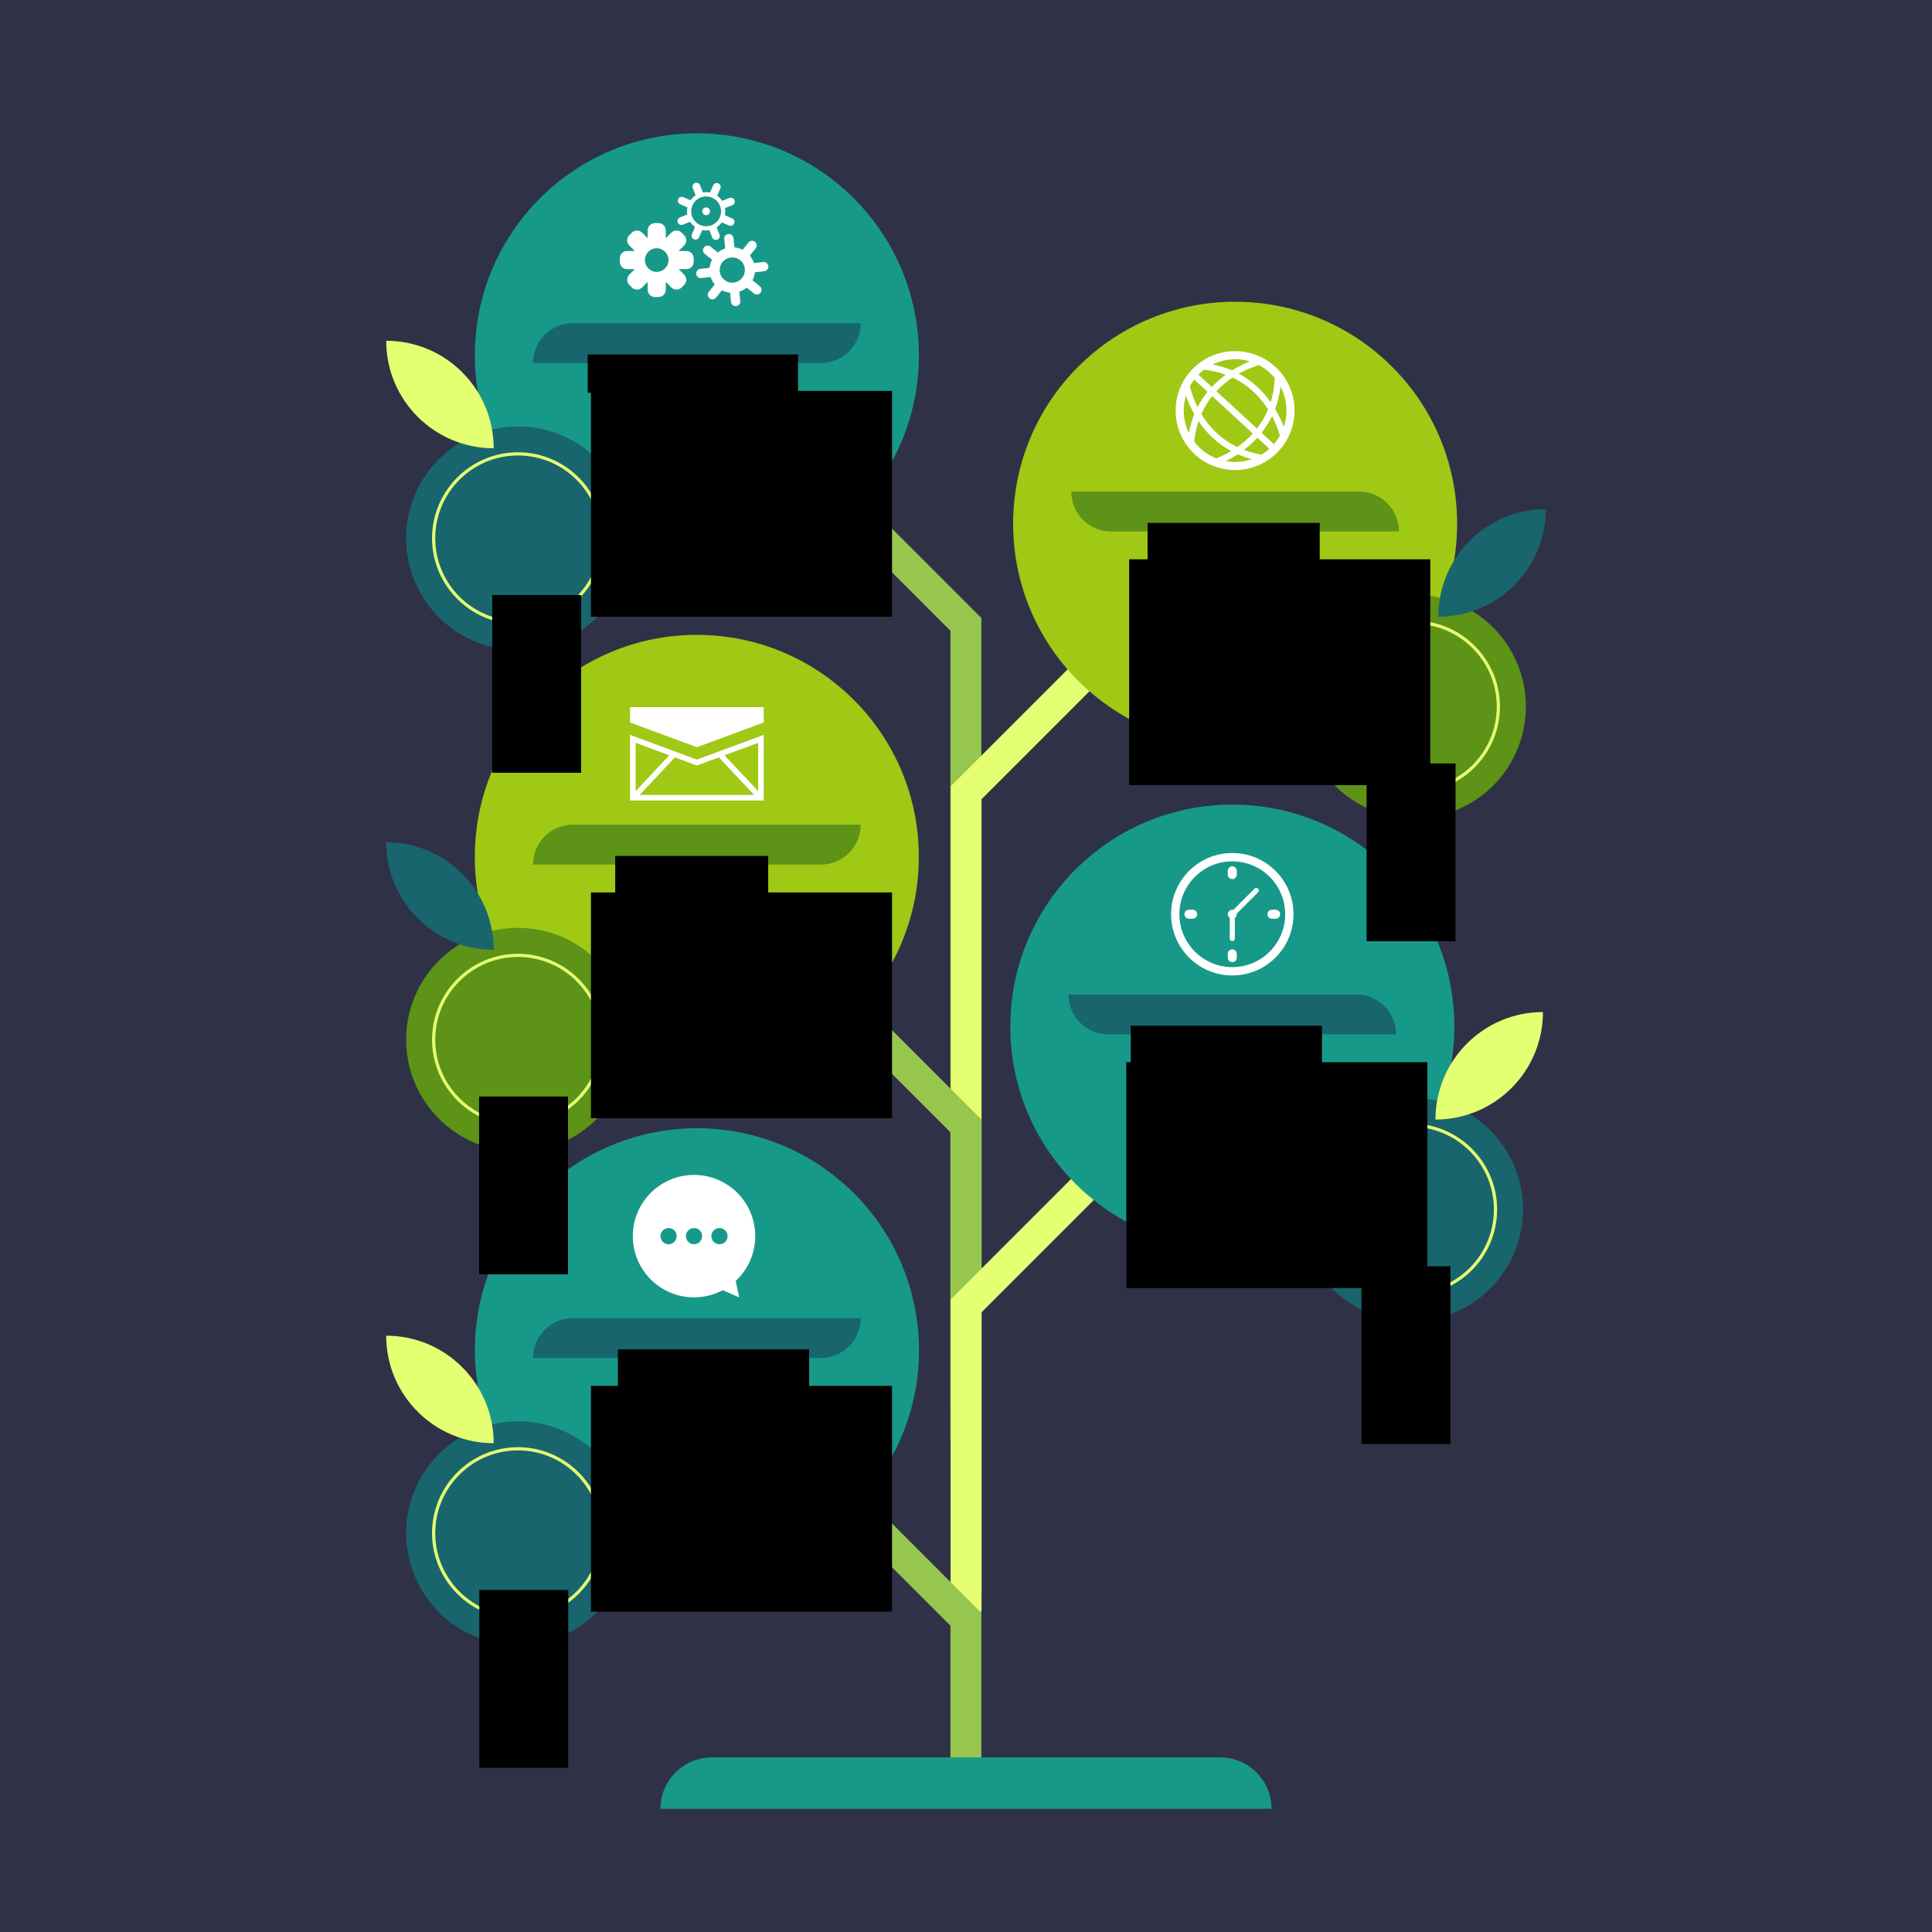
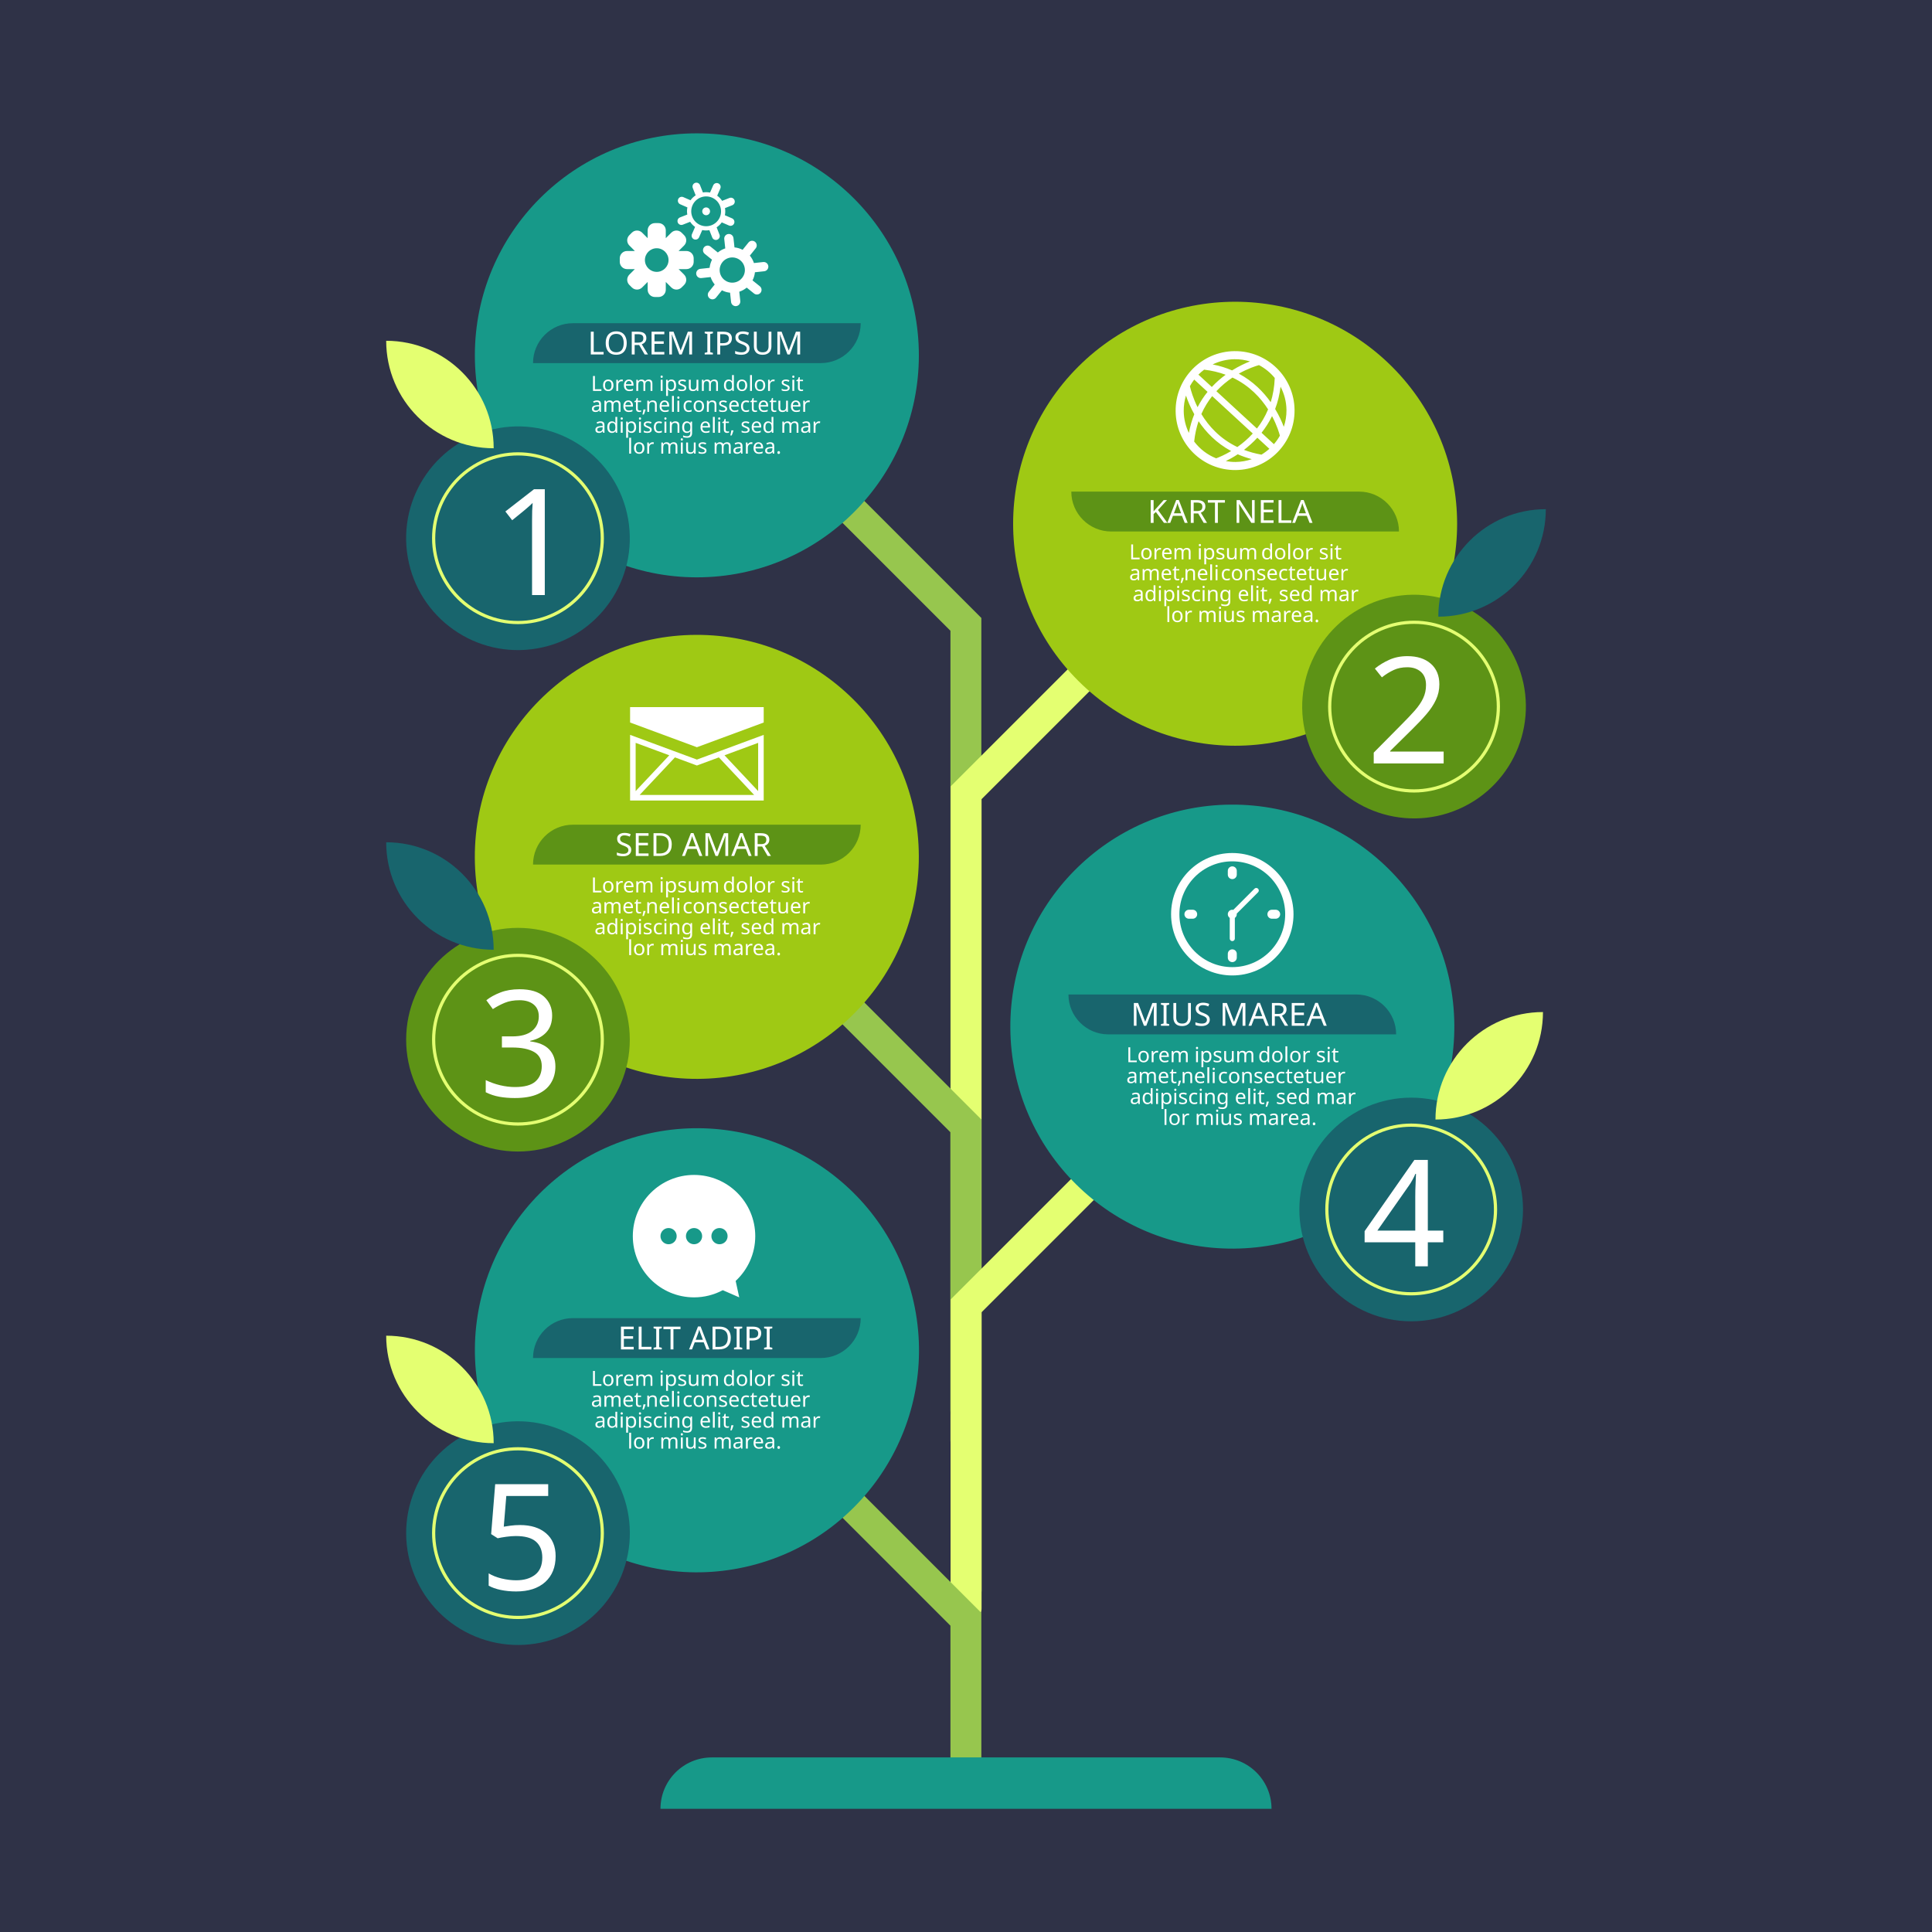
<svg xmlns="http://www.w3.org/2000/svg" version="1.1" x="0px" y="0px" viewBox="0 0 500 500" style="enable-background:new 0 0 500 500;" xml:space="preserve">
  <g id="BACKGROUND">
    <rect style="fill:#2F3247;" width="500" height="500" />
  </g>
  <g id="OBJECTS">
    <g>
      <g>
        <path style="fill:#97C64E;" d="M249.974,376.71c-2.209,0-4-1.791-4-4V163.245l-68.456-68.455c-1.562-1.563-1.562-4.095,0-5.657     c1.563-1.562,4.095-1.562,5.657,0l70.799,70.799V372.71C253.974,374.919,252.183,376.71,249.974,376.71z" />
      </g>
      <g>
        <path style="fill:#E4FF71;" d="M250.026,420.291c-2.209,0-4-1.791-4-4V203.512l70.799-70.799c1.561-1.562,4.096-1.562,5.656,0     c1.563,1.563,1.563,4.095,0,5.657l-68.455,68.455v209.465C254.026,418.5,252.235,420.291,250.026,420.291z" />
      </g>
      <g>
        <path style="fill:#97C64E;" d="M249.974,368.999c-2.209,0-4-1.791-4-4v-71.97l-68.456-68.455c-1.562-1.563-1.562-4.095,0-5.657     c1.563-1.561,4.095-1.561,5.657,0l70.799,70.798v75.284C253.974,367.208,252.183,368.999,249.974,368.999z" />
      </g>
      <g>
        <path style="fill:#E4FF71;" d="M250.026,415.581c-2.209,0-4-1.791-4-4v-75.284l70.799-70.798c1.561-1.563,4.096-1.563,5.656,0     c1.563,1.562,1.563,4.095,0,5.656l-68.455,68.456v71.97C254.026,413.79,252.235,415.581,250.026,415.581z" />
      </g>
      <g>
        <path style="fill:#97C64E;" d="M249.974,464.412c-2.209,0-4-1.791-4-4v-39.685l-68.456-68.456c-1.562-1.561-1.562-4.095,0-5.656     c1.563-1.563,4.095-1.563,5.657,0l70.799,70.798v42.999C253.974,462.621,252.183,464.412,249.974,464.412z" />
      </g>
      <path style="fill:#179989;" d="M329.069,468.116H170.931l0,0c0-7.344,5.953-13.297,13.297-13.297h131.543    C323.115,454.819,329.069,460.772,329.069,468.116L329.069,468.116z" />
    </g>
    <g>
      <ellipse transform="matrix(0.7071 -0.7071 0.7071 0.7071 -2.2186 265.7282)" style="fill:#9FC914;" cx="319.653" cy="135.542" rx="57.454" ry="57.454" />
      <path style="fill:#5D9316;" d="M362.054,137.55h-74.479c-5.701,0-10.323-4.622-10.323-10.323l0,0h74.479    C357.432,127.227,362.054,131.849,362.054,137.55L362.054,137.55z" />
      <ellipse transform="matrix(0.916 -0.4012 0.4012 0.916 -42.6228 162.1734)" style="fill:#5D9316;" cx="365.949" cy="182.867" rx="28.94" ry="28.94" />
      <g>
        <path style="fill:#E4FF71;" d="M365.949,205.104c-12.261,0-22.236-9.975-22.236-22.236c0-12.261,9.975-22.236,22.236-22.236     c12.261,0,22.236,9.975,22.236,22.236C388.185,195.128,378.21,205.104,365.949,205.104z M365.949,161.456     c-11.806,0-21.411,9.605-21.411,21.411c0,11.806,9.605,21.411,21.411,21.411c11.806,0,21.411-9.605,21.411-21.411     C387.361,171.061,377.755,161.456,365.949,161.456z" />
      </g>
      <path style="fill:#18656D;" d="M372.236,159.594L372.236,159.594c15.364,0,27.819-12.455,27.819-27.819v0    C384.691,131.774,372.236,144.23,372.236,159.594z" />
    </g>
    <path style="fill:#FFFFFF;" d="M319.487,90.872c-8.499,0.086-15.318,7.044-15.233,15.543c0.086,8.498,7.044,15.318,15.543,15.233   c8.499-0.086,15.319-7.045,15.233-15.543C334.945,97.606,327.986,90.786,319.487,90.872z M332.938,106.126   c0.015,1.519-0.237,2.975-0.692,4.339c-0.453-1.207-1.172-2.843-2.241-4.624c0.659-1.728,1.147-3.643,1.404-5.756   C332.359,101.894,332.916,103.943,332.938,106.126z M329.904,97.815c-0.091,2.32-0.462,4.408-1.044,6.273   c-1.877-2.649-4.541-5.395-8.256-7.388c2.36-1.328,4.371-1.976,5.219-2.213C327.397,95.315,328.782,96.452,329.904,97.815z    M325.398,113.281l3.114,2.868c-0.633,0.568-1.319,1.074-2.052,1.514c-1.644-0.294-3.144-0.716-4.517-1.239   C323.094,115.546,324.273,114.509,325.398,113.281z M320.221,115.694c-4.524-2.166-7.443-5.454-9.31-8.54   c0.782-1.768,1.74-3.306,2.797-4.639l10.507,9.677C322.916,113.62,321.534,114.773,320.221,115.694z M313.617,100.148l-3.47-3.196   c0.457-0.467,0.959-0.888,1.48-1.284c2.056,0.244,3.906,0.701,5.57,1.315C315.991,97.864,314.772,98.913,313.617,100.148z    M312.514,101.415c-0.949,1.169-1.825,2.486-2.584,3.964c-1.149-2.301-1.726-4.322-1.985-5.434c0.326-0.602,0.703-1.17,1.115-1.712   L312.514,101.415z M314.801,101.239c1.338-1.442,2.771-2.601,4.157-3.527c4.427,2.086,7.344,5.299,9.224,8.235   c-0.787,1.897-1.784,3.54-2.888,4.955L314.801,101.239z M323.49,93.53c-1.248,0.49-2.877,1.239-4.629,2.331   c-1.517-0.657-3.189-1.187-5.028-1.547c1.718-0.838,3.637-1.329,5.675-1.35C320.894,92.951,322.231,93.15,323.49,93.53z    M306.927,102.372c0.457,1.353,1.146,3.038,2.155,4.831c-0.599,1.466-1.073,3.079-1.4,4.836c-0.828-1.71-1.314-3.618-1.334-5.644   C306.333,104.994,306.539,103.644,306.927,102.372z M309.049,114.272c0.209-1.929,0.601-3.684,1.138-5.271   c1.881,2.805,4.587,5.659,8.433,7.732c-1.686,1.005-3.112,1.598-3.88,1.883C312.466,117.712,310.507,116.195,309.049,114.272z    M317.243,119.334c0.89-0.437,1.95-1.021,3.086-1.767c1.122,0.492,2.333,0.916,3.634,1.261c-1.315,0.452-2.72,0.713-4.186,0.728   C318.91,119.564,318.065,119.484,317.243,119.334z M329.688,114.95l-3.204-2.951c1.006-1.263,1.934-2.694,2.718-4.308   c1.328,2.487,1.893,4.514,2.032,5.065C330.793,113.54,330.274,114.273,329.688,114.95z" />
    <g>
      <circle style="fill:#179989;" cx="180.347" cy="91.961" r="57.454" />
      <path style="fill:#18656D;" d="M137.946,93.969h74.479c5.701,0,10.323-4.622,10.323-10.323l0,0h-74.479    C142.568,83.646,137.946,88.267,137.946,93.969L137.946,93.969z" />
      <ellipse transform="matrix(0.9851 -0.1722 0.1722 0.9851 -21.9883 25.1719)" style="fill:#18656D;" cx="134.051" cy="139.286" rx="28.94" ry="28.94" />
      <g>
        <path style="fill:#E4FF71;" d="M111.815,139.286c0-12.261,9.975-22.236,22.236-22.236c12.261,0,22.236,9.975,22.236,22.236     c0,12.261-9.975,22.236-22.236,22.236C121.79,161.522,111.815,151.547,111.815,139.286z M112.64,139.286     c0,11.806,9.605,21.411,21.411,21.411c11.806,0,21.411-9.605,21.411-21.411c0-11.806-9.605-21.411-21.411-21.411     C122.245,117.875,112.64,127.48,112.64,139.286z" />
      </g>
      <path style="fill:#E4FF71;" d="M127.764,116.012L127.764,116.012c-15.364,0-27.819-12.455-27.819-27.819v0    C115.309,88.193,127.764,100.648,127.764,116.012z" />
    </g>
    <g>
      <ellipse transform="matrix(1 -0.0034 0.0034 1 -0.7639 0.6235)" style="fill:#9FC914;" cx="180.347" cy="221.746" rx="57.454" ry="57.454" />
      <path style="fill:#5D9316;" d="M137.946,223.753h74.479c5.701,0,10.323-4.622,10.323-10.323l0,0h-74.479    C142.568,213.43,137.946,218.052,137.946,223.753L137.946,223.753z" />
      <circle style="fill:#5D9316;" cx="134.051" cy="269.071" r="28.94" />
      <g>
        <path style="fill:#E4FF71;" d="M111.815,269.071c0-12.261,9.975-22.236,22.236-22.236c12.261,0,22.236,9.975,22.236,22.236     c0,12.261-9.975,22.236-22.236,22.236C121.79,291.307,111.815,281.332,111.815,269.071z M112.64,269.071     c0,11.806,9.605,21.411,21.411,21.411c11.806,0,21.411-9.605,21.411-21.411c0-11.806-9.605-21.411-21.411-21.411     C122.245,247.66,112.64,257.264,112.64,269.071z" />
      </g>
      <path style="fill:#18656D;" d="M127.764,245.797L127.764,245.797c-15.364,0-27.819-12.455-27.819-27.819v0    C115.309,217.978,127.764,230.433,127.764,245.797z" />
    </g>
    <g>
      <g>
        <ellipse transform="matrix(0.9705 -0.2413 0.2413 0.9705 -78.9782 53.8318)" style="fill:#179989;" cx="180.347" cy="349.444" rx="57.454" ry="57.454" />
      </g>
      <path style="fill:#18656D;" d="M137.946,351.452h74.479c5.701,0,10.323-4.622,10.323-10.323l0,0h-74.479    C142.568,341.129,137.946,345.75,137.946,351.452L137.946,351.452z" />
      <ellipse transform="matrix(0.3827 -0.9239 0.9239 0.3827 -283.8153 368.7787)" style="fill:#18656D;" cx="134.051" cy="396.769" rx="28.94" ry="28.94" />
      <g>
        <path style="fill:#E4FF71;" d="M111.815,396.769c0-12.261,9.975-22.236,22.236-22.236c12.261,0,22.236,9.975,22.236,22.236     c0,12.261-9.975,22.236-22.236,22.236C121.79,419.005,111.815,409.03,111.815,396.769z M112.64,396.769     c0,11.806,9.605,21.411,21.411,21.411c11.806,0,21.411-9.605,21.411-21.411c0-11.806-9.605-21.411-21.411-21.411     C122.245,375.358,112.64,384.963,112.64,396.769z" />
      </g>
      <path style="fill:#E4FF71;" d="M127.764,373.495L127.764,373.495c-15.364,0-27.819-12.455-27.819-27.819v0    C115.309,345.676,127.764,358.131,127.764,373.495z" />
    </g>
    <g>
      <polygon style="fill:#FFFFFF;" points="163.067,183.005 163.067,186.985 180.357,193.38 197.647,186.985 197.647,183.005   " />
      <path style="fill:#FFFFFF;" d="M184.97,194.872L184.97,194.872l-4.613,1.706l-4.612-1.706l0,0l-1.466-0.542l0,0l-11.212-4.147    v16.082v0.902h1.128h32.324h1.128v-0.902v-16.082l-11.333,4.192L184.97,194.872z M164.506,192.249l8.703,3.219l-8.703,9.265    V192.249z M165.547,205.728l9.128-9.717l5.183,1.917l0.499,0.185l0.499-0.185l5.183-1.917l9.128,9.717H165.547z M196.208,204.733    l-8.703-9.265l8.703-3.219V204.733z" />
    </g>
    <path style="fill:#FFFFFF;" d="M163.773,319.913c0,8.75,7.093,15.843,15.843,15.843c2.689,0,5.219-0.675,7.438-1.857l4.259,1.857   l-0.923-4.25c3.111-2.893,5.069-7.009,5.069-11.593c0-8.75-7.093-15.843-15.843-15.843   C170.866,304.07,163.773,311.163,163.773,319.913z M184.108,319.913c0-1.158,0.939-2.097,2.097-2.097   c1.158,0,2.097,0.939,2.097,2.097c0,1.158-0.939,2.097-2.097,2.097C185.048,322.01,184.108,321.071,184.108,319.913z    M177.519,319.913c0-1.158,0.939-2.097,2.097-2.097c1.158,0,2.097,0.939,2.097,2.097c0,1.158-0.939,2.097-2.097,2.097   C178.458,322.01,177.519,321.071,177.519,319.913z M170.93,319.913c0-1.158,0.939-2.097,2.097-2.097   c1.158,0,2.097,0.939,2.097,2.097c0,1.158-0.939,2.097-2.097,2.097C171.868,322.01,170.93,321.071,170.93,319.913z" />
    <g>
      <path style="fill:#FFFFFF;" d="M177.64,64.958h-2.019l1.427-1.427c0.736-0.736,0.736-1.928,0-2.664l-0.652-0.652    c-0.735-0.736-1.928-0.736-2.664,0l-1.427,1.427v-2.019c0-1.04-0.843-1.884-1.884-1.884h-0.923c-1.04,0-1.884,0.844-1.884,1.884    v2.019l-1.427-1.427c-0.736-0.736-1.928-0.736-2.664,0l-0.652,0.652c-0.735,0.736-0.735,1.928,0,2.664l1.427,1.427h-2.018    c-1.04,0-1.884,0.843-1.884,1.884v0.922c0,1.04,0.843,1.884,1.884,1.884h2.019l-1.427,1.427c-0.735,0.735-0.735,1.928,0,2.664    l0.652,0.652c0.736,0.736,1.928,0.736,2.664,0l1.427-1.427v2.018c0,1.041,0.843,1.884,1.884,1.884h0.923    c1.04,0,1.884-0.843,1.884-1.884v-2.018l1.427,1.427c0.736,0.736,1.928,0.736,2.664,0l0.652-0.652    c0.736-0.736,0.736-1.929,0-2.664l-1.427-1.427h2.019c1.04,0,1.883-0.843,1.883-1.884v-0.922    C179.523,65.801,178.68,64.958,177.64,64.958z M173.017,67.303c0,1.688-1.369,3.057-3.057,3.057c-1.688,0-3.057-1.369-3.057-3.057    s1.369-3.057,3.057-3.057C171.648,64.245,173.017,65.614,173.017,67.303z" />
      <path style="fill:#FFFFFF;" d="M197.521,67.814l-2.403,0.261c-0.231-0.715-0.597-1.362-1.059-1.923l1.519-1.889    c0.416-0.516,0.334-1.272-0.183-1.687c-0.517-0.415-1.272-0.333-1.687,0.183l-1.52,1.888c-0.647-0.331-1.357-0.55-2.105-0.622    l-0.26-2.404c-0.072-0.659-0.663-1.135-1.322-1.064c-0.659,0.071-1.135,0.663-1.064,1.322l0.26,2.404    c-0.715,0.231-1.362,0.597-1.923,1.059l-1.889-1.519c-0.516-0.416-1.272-0.334-1.687,0.182c-0.415,0.517-0.333,1.272,0.183,1.687    l1.889,1.52c-0.331,0.647-0.55,1.357-0.622,2.105l-2.403,0.261c-0.659,0.071-1.135,0.663-1.064,1.322    c0.071,0.659,0.663,1.135,1.322,1.064l2.403-0.26c0.231,0.715,0.597,1.362,1.059,1.923l-1.519,1.889    c-0.415,0.517-0.334,1.272,0.183,1.687c0.517,0.416,1.272,0.334,1.687-0.183l1.519-1.889c0.647,0.331,1.357,0.55,2.105,0.622    l0.26,2.404c0.072,0.658,0.663,1.135,1.322,1.063c0.659-0.071,1.135-0.663,1.064-1.322l-0.26-2.403    c0.715-0.231,1.362-0.597,1.923-1.059l1.889,1.519c0.516,0.415,1.271,0.333,1.687-0.183c0.415-0.517,0.333-1.272-0.183-1.687    l-1.889-1.519c0.331-0.647,0.55-1.357,0.622-2.105l2.403-0.26c0.659-0.072,1.135-0.664,1.064-1.322    C198.771,68.218,198.18,67.743,197.521,67.814z M189.864,73.134c-1.792,0.194-3.403-1.101-3.597-2.893    c-0.194-1.792,1.101-3.403,2.893-3.597c1.792-0.194,3.403,1.101,3.597,2.894C192.951,71.329,191.656,72.94,189.864,73.134z" />
      <path style="fill:#FFFFFF;" d="M182.346,55.615c0.511,0.222,1.105-0.011,1.328-0.522c0.222-0.511-0.012-1.105-0.522-1.327    c-0.511-0.222-1.105,0.011-1.328,0.522C181.601,54.798,181.835,55.393,182.346,55.615z" />
      <path style="fill:#FFFFFF;" d="M180.926,61.402l0.812-1.863c0.618,0.13,1.243,0.132,1.845,0.028l0.746,1.896    c0.204,0.519,0.79,0.774,1.308,0.57c0.519-0.204,0.773-0.789,0.57-1.308l-0.746-1.897c0.511-0.334,0.967-0.762,1.332-1.278    l1.864,0.811c0.511,0.223,1.105-0.011,1.327-0.522c0.223-0.511-0.011-1.105-0.522-1.328l-1.864-0.812    c0.13-0.618,0.132-1.243,0.028-1.845l1.896-0.746c0.518-0.204,0.773-0.789,0.569-1.308c-0.204-0.519-0.789-0.774-1.308-0.569    l-1.897,0.746c-0.334-0.512-0.762-0.967-1.278-1.332l0.812-1.863c0.222-0.511-0.011-1.105-0.522-1.328    c-0.511-0.223-1.105,0.011-1.328,0.522l-0.812,1.863c-0.618-0.13-1.243-0.132-1.845-0.028l-0.746-1.896    c-0.204-0.519-0.79-0.774-1.308-0.57c-0.519,0.204-0.773,0.79-0.57,1.308l0.746,1.896c-0.511,0.334-0.967,0.762-1.332,1.278    l-1.863-0.812c-0.511-0.222-1.105,0.011-1.327,0.522c-0.223,0.511,0.011,1.105,0.522,1.328l1.863,0.812    c-0.13,0.618-0.132,1.243-0.028,1.846l-1.897,0.746c-0.518,0.204-0.773,0.789-0.57,1.308c0.204,0.519,0.789,0.774,1.308,0.57    l1.897-0.746c0.334,0.511,0.762,0.967,1.278,1.332l-0.812,1.863c-0.222,0.511,0.011,1.105,0.522,1.328    C180.109,62.147,180.703,61.913,180.926,61.402z M179.212,53.15c0.851-1.953,3.124-2.847,5.077-1.996    c1.953,0.851,2.847,3.123,1.996,5.077c-0.851,1.953-3.124,2.847-5.077,1.996C179.255,57.376,178.362,55.103,179.212,53.15z" />
    </g>
    <g>
      <ellipse transform="matrix(1 -0.0065 0.0065 1 -1.717 2.0747)" style="fill:#179989;" cx="318.917" cy="265.686" rx="57.454" ry="57.454" />
      <g>
        <path style="fill:#FFFFFF;" d="M318.917,220.76c-8.75,0-15.843,7.093-15.843,15.843c0,8.75,7.093,15.843,15.843,15.843     c8.75,0,15.843-7.093,15.843-15.843C334.76,227.853,327.667,220.76,318.917,220.76z M318.917,250.292     c-7.56,0-13.688-6.129-13.688-13.689c0-7.56,6.129-13.689,13.688-13.689c7.561,0,13.689,6.128,13.689,13.689     C332.606,244.163,326.478,250.292,318.917,250.292z" />
        <path style="fill:#FFFFFF;" d="M318.917,227.515L318.917,227.515c0.642,0,1.162-0.52,1.162-1.162v-0.977     c0-0.642-0.52-1.162-1.162-1.162h0c-0.642,0-1.162,0.52-1.162,1.162v0.977C317.755,226.995,318.276,227.515,318.917,227.515z" />
        <path style="fill:#FFFFFF;" d="M318.917,245.691L318.917,245.691c-0.642,0-1.162,0.52-1.162,1.162v0.977     c0,0.642,0.52,1.162,1.162,1.162h0c0.642,0,1.162-0.52,1.162-1.162v-0.977C320.079,246.211,319.559,245.691,318.917,245.691z" />
        <path style="fill:#FFFFFF;" d="M330.143,235.441h-0.977c-0.642,0-1.162,0.52-1.162,1.162v0c0,0.642,0.52,1.162,1.162,1.162h0.977     c0.642,0,1.162-0.52,1.162-1.162v0C331.305,235.961,330.785,235.441,330.143,235.441z" />
        <path style="fill:#FFFFFF;" d="M308.668,235.441h-0.977c-0.642,0-1.162,0.52-1.162,1.162v0c0,0.642,0.52,1.162,1.162,1.162h0.977     c0.642,0,1.162-0.52,1.162-1.162v0C309.829,235.961,309.31,235.441,308.668,235.441z" />
        <path style="fill:#FFFFFF;" d="M324.655,229.995l-5.478,5.478c-0.084-0.019-0.17-0.032-0.26-0.032     c-0.642,0-1.162,0.52-1.162,1.162c0,0.397,0.2,0.746,0.503,0.956v5.343c0,0.362,0.296,0.659,0.659,0.659h0     c0.362,0,0.658-0.296,0.658-0.659v-5.343c0.304-0.21,0.503-0.559,0.503-0.956c0-0.053-0.009-0.103-0.015-0.154l5.523-5.523     c0.256-0.256,0.256-0.675,0-0.931C325.331,229.738,324.911,229.738,324.655,229.995z" />
      </g>
      <path style="fill:#18656D;" d="M361.318,267.694h-74.479c-5.701,0-10.323-4.622-10.323-10.323l0,0h74.479    C356.696,257.371,361.318,261.992,361.318,267.694L361.318,267.694z" />
      <circle style="fill:#18656D;" cx="365.214" cy="313.011" r="28.94" />
      <g>
        <path style="fill:#E4FF71;" d="M365.214,335.247c-12.261,0-22.236-9.975-22.236-22.236c0-12.261,9.975-22.236,22.236-22.236     c12.261,0,22.236,9.975,22.236,22.236C387.45,325.272,377.475,335.247,365.214,335.247z M365.214,291.6     c-11.806,0-21.411,9.605-21.411,21.411c0,11.806,9.605,21.411,21.411,21.411c11.806,0,21.411-9.605,21.411-21.411     C386.625,301.205,377.02,291.6,365.214,291.6z" />
      </g>
      <path style="fill:#E4FF71;" d="M371.5,289.737L371.5,289.737c15.364,0,27.819-12.455,27.819-27.819v0    C383.955,261.918,371.5,274.373,371.5,289.737z" />
    </g>
  </g>
  <g id="TEXTS">
    <g>
-       <rect x="297.0" y="135.32" width="44.54" height="9.9" fill="black" id="combined3" />
+       <text transform="matrix(1 0 0 1 297.0013 135.3181)" style="fill:#FFFFFF; font-family:'Lato-Black'; font-size:8.248px;">KART NELA</text>
      <rect x="292.227" y="140.766" style="fill:none;" width="54.832" height="22.125" />
-       <rect x="292.23" y="144.75" width="77.92" height="58.44" fill="black" id="combined4" />
+       <text transform="matrix(1 0 0 1 292.226 144.7536)">
+         <tspan x="0" y="0" style="fill:#FFFFFF; font-family:'Lato-Regular'; font-size:5.411px;">Lorem</tspan>
+         <tspan x="15.248" y="0" style="fill:#FFFFFF; font-family:'Lato-Regular'; font-size:5.411px; letter-spacing:1;"> </tspan>
+         <tspan x="17.599" y="0" style="fill:#FFFFFF; font-family:'Lato-Regular'; font-size:5.411px;">ipsum</tspan>
+         <tspan x="31.771" y="0" style="fill:#FFFFFF; font-family:'Lato-Regular'; font-size:5.411px; letter-spacing:1;"> </tspan>
+         <tspan x="34.12" y="0" style="fill:#FFFFFF; font-family:'Lato-Regular'; font-size:5.411px;">dolor</tspan>
+         <tspan x="46.728" y="0" style="fill:#FFFFFF; font-family:'Lato-Regular'; font-size:5.411px; letter-spacing:1;"> </tspan>
+         <tspan x="49.078" y="0" style="fill:#FFFFFF; font-family:'Lato-Regular'; font-size:5.411px;">sit </tspan>
+         <tspan x="0" y="5.411" style="fill:#FFFFFF; font-family:'Lato-Regular'; font-size:5.411px;">amet,</tspan>
+         <tspan x="13.187" y="5.411" style="fill:#FFFFFF; font-family:'Lato-Regular'; font-size:5.411px;"> </tspan>
+         <tspan x="14.127" y="5.411" style="fill:#FFFFFF; font-family:'Lato-Regular'; font-size:5.411px;">neli</tspan>
+         <tspan x="22.74" y="5.411" style="fill:#FFFFFF; font-family:'Lato-Regular'; font-size:5.411px;"> </tspan>
+         <tspan x="23.68" y="5.411" style="fill:#FFFFFF; font-family:'Lato-Regular'; font-size:5.411px;">consectetuer </tspan>
+         <tspan x="0.897" y="10.822" style="fill:#FFFFFF; font-family:'Lato-Regular'; font-size:5.411px;">adipiscing elit, sed mar</tspan>
+         <tspan x="9.446" y="16.233" style="fill:#FFFFFF; font-family:'Lato-Regular'; font-size:5.411px;">lor mius marea. </tspan>
+       </text>
    </g>
-     <rect x="353.68" y="197.58" width="23.01" height="46.01" fill="black" id="combined6" />
+     <text transform="matrix(1 0 0 1 353.6771 197.5759)" style="fill:#FFFFFF; font-family:'Outfit-Black'; font-size:38.343px;">2</text>
    <g>
-       <rect x="152.1" y="91.74" width="54.44" height="9.9" fill="black" id="combined1" />
+       <text transform="matrix(1 0 0 1 152.1028 91.7365)" style="fill:#FFFFFF; font-family:'Lato-Black'; font-size:8.248px;">LOREM IPSUM</text>
      <rect x="152.941" y="97.185" style="fill:none;" width="54.832" height="22.125" />
-       <rect x="152.94" y="101.17" width="77.92" height="58.44" fill="black" id="combined2" />
+       <text transform="matrix(1 0 0 1 152.9417 101.1721)">
+         <tspan x="0" y="0" style="fill:#FFFFFF; font-family:'Lato-Regular'; font-size:5.411px;">Lorem</tspan>
+         <tspan x="15.248" y="0" style="fill:#FFFFFF; font-family:'Lato-Regular'; font-size:5.411px; letter-spacing:1;"> </tspan>
+         <tspan x="17.599" y="0" style="fill:#FFFFFF; font-family:'Lato-Regular'; font-size:5.411px;">ipsum</tspan>
+         <tspan x="31.77" y="0" style="fill:#FFFFFF; font-family:'Lato-Regular'; font-size:5.411px; letter-spacing:1;"> </tspan>
+         <tspan x="34.122" y="0" style="fill:#FFFFFF; font-family:'Lato-Regular'; font-size:5.411px;">dolor</tspan>
+         <tspan x="46.729" y="0" style="fill:#FFFFFF; font-family:'Lato-Regular'; font-size:5.411px; letter-spacing:1;"> </tspan>
+         <tspan x="49.08" y="0" style="fill:#FFFFFF; font-family:'Lato-Regular'; font-size:5.411px;">sit </tspan>
+         <tspan x="0" y="5.411" style="fill:#FFFFFF; font-family:'Lato-Regular'; font-size:5.411px;">amet,</tspan>
+         <tspan x="13.186" y="5.411" style="fill:#FFFFFF; font-family:'Lato-Regular'; font-size:5.411px;"> </tspan>
+         <tspan x="14.126" y="5.411" style="fill:#FFFFFF; font-family:'Lato-Regular'; font-size:5.411px;">neli</tspan>
+         <tspan x="22.74" y="5.411" style="fill:#FFFFFF; font-family:'Lato-Regular'; font-size:5.411px;"> </tspan>
+         <tspan x="23.681" y="5.411" style="fill:#FFFFFF; font-family:'Lato-Regular'; font-size:5.411px;">consectetuer </tspan>
+         <tspan x="0.897" y="10.822" style="fill:#FFFFFF; font-family:'Lato-Regular'; font-size:5.411px;">adipiscing elit, sed mar</tspan>
+         <tspan x="9.446" y="16.233" style="fill:#FFFFFF; font-family:'Lato-Regular'; font-size:5.411px;">lor mius marea. </tspan>
+       </text>
    </g>
-     <rect x="127.38" y="153.99" width="23.01" height="46.01" fill="black" id="combined5" />
+     <text transform="matrix(1 0 0 1 127.3821 153.9944)" style="fill:#FFFFFF; font-family:'Outfit-Black'; font-size:38.343px;">1</text>
    <g>
-       <rect x="159.22" y="221.52" width="39.59" height="9.9" fill="black" id="combined7" />
+       <text transform="matrix(1 0 0 1 159.2205 221.522)" style="fill:#FFFFFF; font-family:'Lato-Black'; font-size:8.248px;">SED AMAR</text>
      <rect x="152.941" y="226.969" style="fill:none;" width="54.832" height="22.125" />
-       <rect x="152.94" y="230.96" width="77.92" height="58.44" fill="black" id="combined8" />
+       <text transform="matrix(1 0 0 1 152.9417 230.9571)">
+         <tspan x="0" y="0" style="fill:#FFFFFF; font-family:'Lato-Regular'; font-size:5.411px;">Lorem</tspan>
+         <tspan x="15.248" y="0" style="fill:#FFFFFF; font-family:'Lato-Regular'; font-size:5.411px; letter-spacing:1;"> </tspan>
+         <tspan x="17.599" y="0" style="fill:#FFFFFF; font-family:'Lato-Regular'; font-size:5.411px;">ipsum</tspan>
+         <tspan x="31.77" y="0" style="fill:#FFFFFF; font-family:'Lato-Regular'; font-size:5.411px; letter-spacing:1;"> </tspan>
+         <tspan x="34.122" y="0" style="fill:#FFFFFF; font-family:'Lato-Regular'; font-size:5.411px;">dolor</tspan>
+         <tspan x="46.729" y="0" style="fill:#FFFFFF; font-family:'Lato-Regular'; font-size:5.411px; letter-spacing:1;"> </tspan>
+         <tspan x="49.08" y="0" style="fill:#FFFFFF; font-family:'Lato-Regular'; font-size:5.411px;">sit </tspan>
+         <tspan x="0" y="5.411" style="fill:#FFFFFF; font-family:'Lato-Regular'; font-size:5.411px;">amet,</tspan>
+         <tspan x="13.186" y="5.411" style="fill:#FFFFFF; font-family:'Lato-Regular'; font-size:5.411px;"> </tspan>
+         <tspan x="14.126" y="5.411" style="fill:#FFFFFF; font-family:'Lato-Regular'; font-size:5.411px;">neli</tspan>
+         <tspan x="22.74" y="5.411" style="fill:#FFFFFF; font-family:'Lato-Regular'; font-size:5.411px;"> </tspan>
+         <tspan x="23.681" y="5.411" style="fill:#FFFFFF; font-family:'Lato-Regular'; font-size:5.411px;">consectetuer </tspan>
+         <tspan x="0.897" y="10.822" style="fill:#FFFFFF; font-family:'Lato-Regular'; font-size:5.411px;">adipiscing elit, sed mar</tspan>
+         <tspan x="9.446" y="16.233" style="fill:#FFFFFF; font-family:'Lato-Regular'; font-size:5.411px;">lor mius marea. </tspan>
+       </text>
    </g>
-     <rect x="123.99" y="283.78" width="23.01" height="46.01" fill="black" id="combined11" />
+     <text transform="matrix(1 0 0 1 123.9886 283.7793)" style="fill:#FFFFFF; font-family:'Outfit-Black'; font-size:38.343px;">3</text>
    <g>
-       <rect x="159.91" y="349.22" width="49.49" height="9.9" fill="black" id="combined13" />
+       <text transform="matrix(1 0 0 1 159.9095 349.22)" style="fill:#FFFFFF; font-family:'Lato-Black'; font-size:8.248px;">ELIT ADIPI</text>
      <rect x="152.941" y="354.668" style="fill:none;" width="54.832" height="22.125" />
-       <rect x="152.94" y="358.66" width="77.92" height="58.44" fill="black" id="combined14" />
+       <text transform="matrix(1 0 0 1 152.9417 358.6555)">
+         <tspan x="0" y="0" style="fill:#FFFFFF; font-family:'Lato-Regular'; font-size:5.411px;">Lorem</tspan>
+         <tspan x="15.248" y="0" style="fill:#FFFFFF; font-family:'Lato-Regular'; font-size:5.411px; letter-spacing:1;"> </tspan>
+         <tspan x="17.599" y="0" style="fill:#FFFFFF; font-family:'Lato-Regular'; font-size:5.411px;">ipsum</tspan>
+         <tspan x="31.77" y="0" style="fill:#FFFFFF; font-family:'Lato-Regular'; font-size:5.411px; letter-spacing:1;"> </tspan>
+         <tspan x="34.122" y="0" style="fill:#FFFFFF; font-family:'Lato-Regular'; font-size:5.411px;">dolor</tspan>
+         <tspan x="46.729" y="0" style="fill:#FFFFFF; font-family:'Lato-Regular'; font-size:5.411px; letter-spacing:1;"> </tspan>
+         <tspan x="49.08" y="0" style="fill:#FFFFFF; font-family:'Lato-Regular'; font-size:5.411px;">sit </tspan>
+         <tspan x="0" y="5.411" style="fill:#FFFFFF; font-family:'Lato-Regular'; font-size:5.411px;">amet,</tspan>
+         <tspan x="13.186" y="5.411" style="fill:#FFFFFF; font-family:'Lato-Regular'; font-size:5.411px;"> </tspan>
+         <tspan x="14.126" y="5.411" style="fill:#FFFFFF; font-family:'Lato-Regular'; font-size:5.411px;">neli</tspan>
+         <tspan x="22.74" y="5.411" style="fill:#FFFFFF; font-family:'Lato-Regular'; font-size:5.411px;"> </tspan>
+         <tspan x="23.681" y="5.411" style="fill:#FFFFFF; font-family:'Lato-Regular'; font-size:5.411px;">consectetuer </tspan>
+         <tspan x="0.897" y="10.821" style="fill:#FFFFFF; font-family:'Lato-Regular'; font-size:5.411px;">adipiscing elit, sed mar</tspan>
+         <tspan x="9.446" y="16.232" style="fill:#FFFFFF; font-family:'Lato-Regular'; font-size:5.411px;">lor mius marea. </tspan>
+       </text>
    </g>
-     <rect x="124.05" y="411.48" width="23.01" height="46.01" fill="black" id="combined15" />
+     <text transform="matrix(1 0 0 1 124.0462 411.4778)" style="fill:#FFFFFF; font-family:'Outfit-Black'; font-size:38.343px;">5</text>
    <g>
-       <rect x="292.64" y="265.46" width="49.49" height="9.9" fill="black" id="combined9" />
+       <text transform="matrix(1 0 0 1 292.6445 265.4625)" style="fill:#FFFFFF; font-family:'Lato-Black'; font-size:8.248px;">MIUS MAREA</text>
      <rect x="291.491" y="270.91" style="fill:none;" width="54.832" height="22.125" />
-       <rect x="291.49" y="274.9" width="77.92" height="58.44" fill="black" id="combined10" />
+       <text transform="matrix(1 0 0 1 291.4902 274.8981)">
+         <tspan x="0" y="0" style="fill:#FFFFFF; font-family:'Lato-Regular'; font-size:5.411px;">Lorem</tspan>
+         <tspan x="15.248" y="0" style="fill:#FFFFFF; font-family:'Lato-Regular'; font-size:5.411px; letter-spacing:1;"> </tspan>
+         <tspan x="17.599" y="0" style="fill:#FFFFFF; font-family:'Lato-Regular'; font-size:5.411px;">ipsum</tspan>
+         <tspan x="31.771" y="0" style="fill:#FFFFFF; font-family:'Lato-Regular'; font-size:5.411px; letter-spacing:1;"> </tspan>
+         <tspan x="34.12" y="0" style="fill:#FFFFFF; font-family:'Lato-Regular'; font-size:5.411px;">dolor</tspan>
+         <tspan x="46.728" y="0" style="fill:#FFFFFF; font-family:'Lato-Regular'; font-size:5.411px; letter-spacing:1;"> </tspan>
+         <tspan x="49.078" y="0" style="fill:#FFFFFF; font-family:'Lato-Regular'; font-size:5.411px;">sit </tspan>
+         <tspan x="0" y="5.411" style="fill:#FFFFFF; font-family:'Lato-Regular'; font-size:5.411px;">amet,</tspan>
+         <tspan x="13.187" y="5.411" style="fill:#FFFFFF; font-family:'Lato-Regular'; font-size:5.411px;"> </tspan>
+         <tspan x="14.127" y="5.411" style="fill:#FFFFFF; font-family:'Lato-Regular'; font-size:5.411px;">neli</tspan>
+         <tspan x="22.74" y="5.411" style="fill:#FFFFFF; font-family:'Lato-Regular'; font-size:5.411px;"> </tspan>
+         <tspan x="23.68" y="5.411" style="fill:#FFFFFF; font-family:'Lato-Regular'; font-size:5.411px;">consectetuer </tspan>
+         <tspan x="0.897" y="10.821" style="fill:#FFFFFF; font-family:'Lato-Regular'; font-size:5.411px;">adipiscing elit, sed mar</tspan>
+         <tspan x="9.446" y="16.232" style="fill:#FFFFFF; font-family:'Lato-Regular'; font-size:5.411px;">lor mius marea. </tspan>
+       </text>
    </g>
-     <rect x="352.35" y="327.72" width="23.01" height="46.01" fill="black" id="combined12" />
+     <text transform="matrix(1 0 0 1 352.3477 327.7194)" style="fill:#FFFFFF; font-family:'Outfit-Black'; font-size:38.343px;">4</text>
  </g>
</svg>
